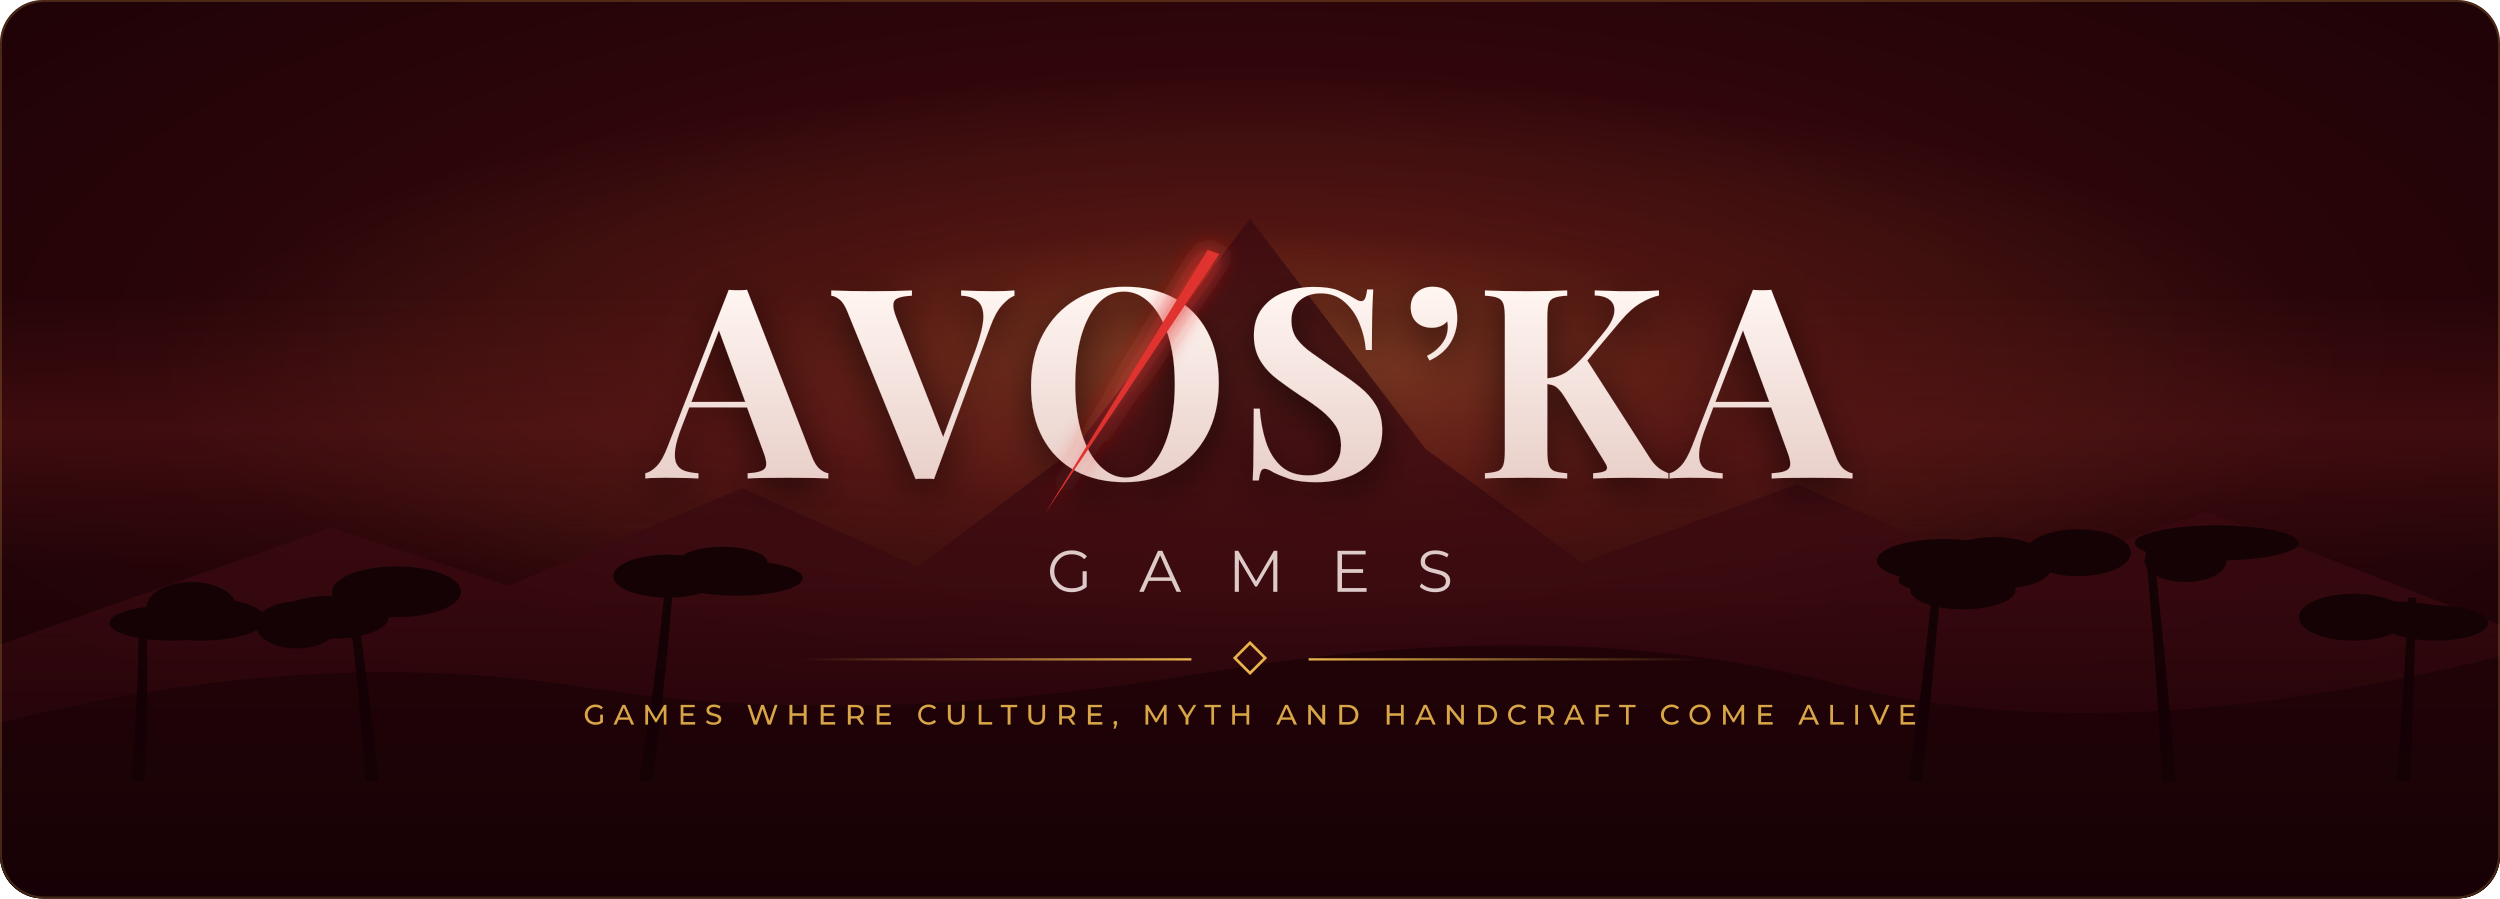
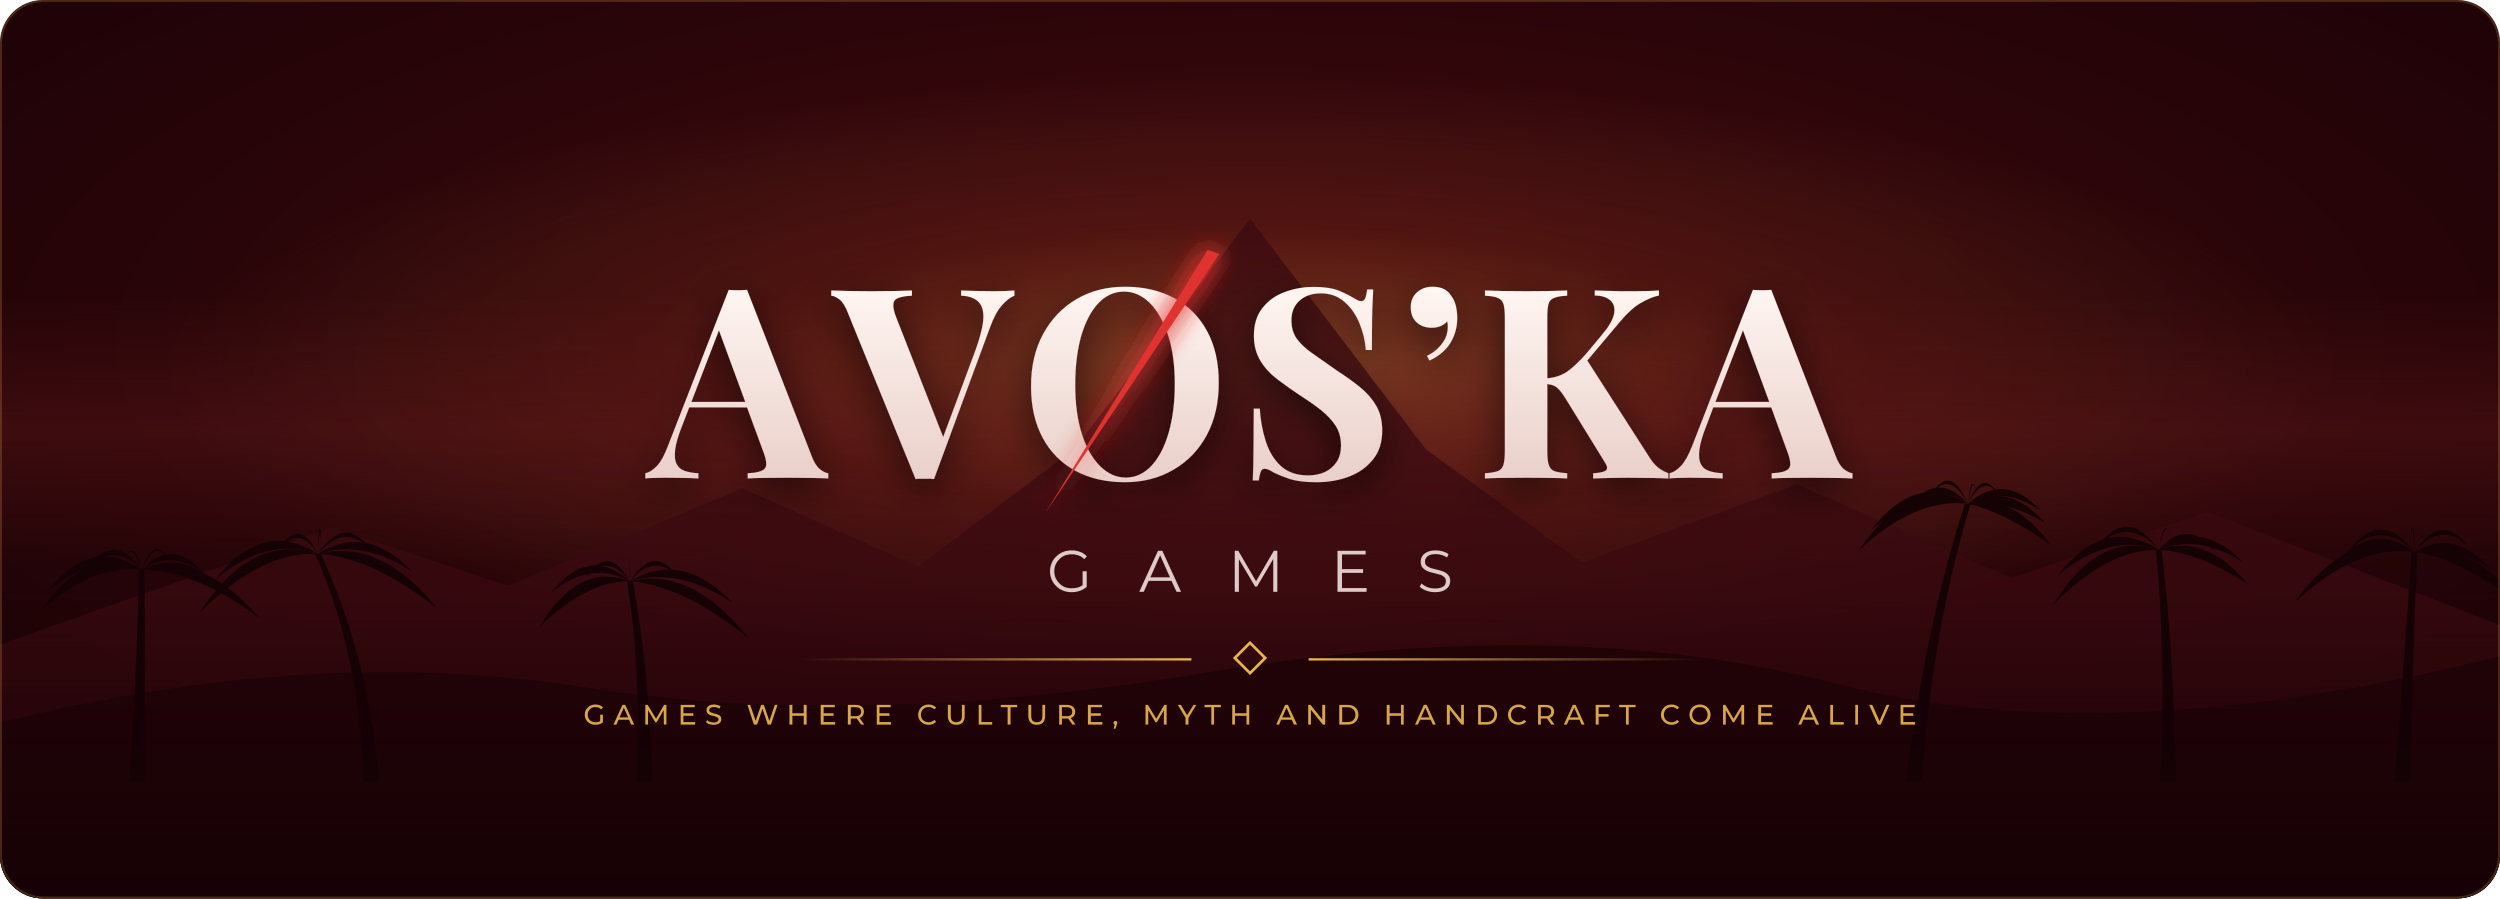
<svg xmlns="http://www.w3.org/2000/svg" viewBox="0 0 1280 460" width="1280" height="460" role="img" aria-label="Avos'Ka Games">
  <defs>
    <radialGradient id="bg" cx="50%" cy="38%" r="80%">
      <stop offset="0" stop-color="#4a0b12" />
      <stop offset=".5" stop-color="#2a0509" />
      <stop offset="1" stop-color="#160105" />
    </radialGradient>
    <radialGradient id="sun" cx="50%" cy="50%" r="50%">
      <stop offset="0" stop-color="#e9b44c" stop-opacity=".38" />
      <stop offset=".5" stop-color="#c8641e" stop-opacity=".12" />
      <stop offset="1" stop-color="#e9b44c" stop-opacity="0" />
    </radialGradient>
    <linearGradient id="mist" x1="0" y1="0" x2="0" y2="1">
      <stop offset="0" stop-color="#160105" stop-opacity="0" />
      <stop offset="1" stop-color="#160105" stop-opacity=".95" />
    </linearGradient>
    <linearGradient id="haze" x1="0" y1="0" x2="0" y2="1">
      <stop offset="0" stop-color="#6a1a1c" stop-opacity="0" />
      <stop offset=".5" stop-color="#6a1a1c" stop-opacity=".35" />
      <stop offset="1" stop-color="#6a1a1c" stop-opacity="0" />
    </linearGradient>
    <linearGradient id="title" x1="0" y1="0" x2="0" y2="1">
      <stop offset="0" stop-color="#fff6f2" />
      <stop offset="1" stop-color="#e9cfc9" />
    </linearGradient>
    <linearGradient id="line" x1="0" x2="1">
      <stop offset="0" stop-color="#e9b44c" stop-opacity="0" />
      <stop offset="1" stop-color="#e9b44c" />
    </linearGradient>
    <linearGradient id="line2" x1="1" x2="0">
      <stop offset="0" stop-color="#e9b44c" stop-opacity="0" />
      <stop offset="1" stop-color="#e9b44c" />
    </linearGradient>
    <filter id="glow" x="-50%" y="-50%" width="200%" height="200%">
      <feGaussianBlur stdDeviation="6" result="b" />
      <feMerge>
        <feMergeNode in="b" />
        <feMergeNode in="b" />
        <feMergeNode in="SourceGraphic" />
      </feMerge>
    </filter>
    <filter id="tshadow" x="-10%" y="-20%" width="120%" height="150%">
      <feDropShadow dx="0" dy="6" stdDeviation="10" flood-color="#000" flood-opacity=".55" />
    </filter>
    <filter id="emb" x="-200%" y="-200%" width="500%" height="500%">
      <feGaussianBlur stdDeviation="1.2" />
    </filter>
    <clipPath id="r">
      <rect width="1280" height="460" rx="22" />
    </clipPath>
  </defs>
  <g clip-path="url(#r)">
    <rect width="1280" height="460" fill="url(#bg)" />
    <ellipse cx="640.0" cy="190" rx="560" ry="150" fill="url(#sun)" />
    <rect y="150" width="1280" height="140" fill="url(#haze)" />
    <path d="M0 330 L170 270 L260 300 L380 250 L470 290 L550.0 230 L640.0 112 L730.0 230 L810 288 L920 248 L1030 296 L1130 262 L1280 320 V460 H0Z" fill="#3a0910" opacity=".75" />
    <path d="M0 370 Q160 330 300 352 T620 344 T940 350 T1280 336 V460 H0Z" fill="#230408" />
-     <path d="M67 400 Q71 358 71 316 L75 316 Q76 358 74 400Z" fill="#140205" />
-     <ellipse cx="103" cy="317" rx="33" ry="11" fill="#140205" />
-     <ellipse cx="102" cy="317" rx="32" ry="8" fill="#140205" />
-     <ellipse cx="88" cy="319" rx="32" ry="9" fill="#140205" />
-     <ellipse cx="98" cy="311" rx="23" ry="13" fill="#140205" />
-     <path d="M187 400 Q184 353 178 307 L182 307 Q189 353 194 400Z" fill="#140205" />
-     <ellipse cx="152" cy="320" rx="21" ry="12" fill="#140205" />
-     <ellipse cx="203" cy="303" rx="33" ry="13" fill="#140205" />
-     <ellipse cx="170" cy="316" rx="29" ry="11" fill="#140205" />
-     <path d="M327 400 Q336 348 341 295 L345 295 Q341 348 334 400Z" fill="#140205" />
-     <ellipse cx="370" cy="288" rx="23" ry="8" fill="#140205" />
-     <ellipse cx="377" cy="296" rx="34" ry="9" fill="#140205" />
-     <ellipse cx="342" cy="295" rx="28" ry="11" fill="#140205" />
-     <path d="M977 400 Q985 347 990 295 L994 295 Q990 347 984 400Z" fill="#140205" />
-     <ellipse cx="1021" cy="286" rx="26" ry="11" fill="#140205" />
-     <ellipse cx="1005" cy="302" rx="27" ry="10" fill="#140205" />
-     <ellipse cx="995" cy="287" rx="34" ry="11" fill="#140205" />
-     <ellipse cx="1027" cy="291" rx="23" ry="10" fill="#140205" />
-     <ellipse cx="1000" cy="297" rx="28" ry="7" fill="#140205" />
-     <path d="M1107 400 Q1104 338 1098 276 L1102 276 Q1109 338 1114 400Z" fill="#140205" />
-     <ellipse cx="1119" cy="287" rx="21" ry="11" fill="#140205" />
-     <ellipse cx="1064" cy="283" rx="27" ry="12" fill="#140205" />
-     <ellipse cx="1135" cy="278" rx="42" ry="9" fill="#140205" />
-     <ellipse cx="1066" cy="281" rx="21" ry="8" fill="#140205" />
-     <path d="M1227 400 Q1231 353 1233 306 L1237 306 Q1236 353 1234 400Z" fill="#140205" />
-     <ellipse cx="1247" cy="319" rx="27" ry="9" fill="#140205" />
-     <ellipse cx="1205" cy="316" rx="28" ry="12" fill="#140205" />
-     <ellipse cx="1224" cy="316" rx="35" ry="8" fill="#140205" />
+     <path d="M66.0 400 Q70.5 340.6 71.0 291.9 L74.0 291.9 Q74.5 340.6 74.0 400Z" fill="#140205" />
+     <path d="M72.5 291.9 Q44.1 278.7 21.2 312.4 Q48.0 288.5 72.5 291.9Z" fill="#140205" />
+     <path d="M72.5 291.9 Q46.9 273.8 24.2 302.9 Q48.9 282.6 72.5 291.9Z" fill="#140205" />
+     <path d="M72.5 291.9 Q58.4 271.4 44.3 291.4 Q58.3 276.8 72.5 291.9Z" fill="#140205" />
+     <path d="M72.5 291.9 Q68.2 273.8 62.8 287.9 Q67.4 275.8 72.5 291.9Z" fill="#140205" />
+     <path d="M72.5 291.9 Q80.2 274.8 86.7 287.7 Q79.4 272.2 72.5 291.9Z" fill="#140205" />
+     <path d="M72.5 291.9 Q88.1 281.0 104.0 293.1 Q88.3 274.8 72.5 291.9Z" fill="#140205" />
+     <path d="M72.5 291.9 Q92.5 289.4 116.0 303.7 Q94.9 280.3 72.5 291.9Z" fill="#140205" />
+     <path d="M72.5 291.9 Q99.8 291.8 132.8 316.5 Q103.8 282.1 72.5 291.9Z" fill="#140205" />
+     <path d="M186.0 400 Q184.6 336.0 161.3 283.6 L164.3 283.6 Q188.6 336.0 194.0 400Z" fill="#140205" />
+     <path d="M162.8 283.6 Q128.9 272.3 101.9 314.1 Q133.8 282.0 162.8 283.6Z" fill="#140205" />
+     <path d="M162.8 283.6 Q134.7 265.4 109.9 297.0 Q137.0 274.4 162.8 283.6Z" fill="#140205" />
+     <path d="M162.8 283.6 Q153.1 264.3 142.7 281.3 Q152.6 268.4 162.8 283.6Z" fill="#140205" />
+     <path d="M162.8 283.6 Q164.3 261.4 164.3 277.5 Q163.3 261.1 162.8 283.6Z" fill="#140205" />
+     <path d="M162.8 283.6 Q176.8 267.4 190.2 281.6 Q176.5 262.8 162.8 283.6Z" fill="#140205" />
+     <path d="M162.8 283.6 Q185.9 276.1 211.3 292.9 Q187.5 267.7 162.8 283.6Z" fill="#140205" />
+     <path d="M162.8 283.6 Q190.3 285.1 224.1 311.8 Q194.8 275.3 162.8 283.6Z" fill="#140205" />
+     <path d="M326.0 400 Q328.5 343.7 321.0 297.6 L324.0 297.6 Q332.5 343.7 334.0 400Z" fill="#140205" />
+     <path d="M322.5 297.6 Q295.9 287.5 276.3 320.9 Q300.8 297.2 322.5 297.6Z" fill="#140205" />
+     <path d="M322.5 297.6 Q301.4 278.8 282.0 303.7 Q302.5 286.6 322.5 297.6Z" fill="#140205" />
+     <path d="M322.5 297.6 Q311.4 278.1 299.9 295.9 Q311.1 282.7 322.5 297.6Z" fill="#140205" />
+     <path d="M322.5 297.6 Q323.2 279.2 322.6 292.7 Q322.2 279.2 322.5 297.6Z" fill="#140205" />
+     <path d="M322.5 297.6 Q335.2 282.7 347.5 295.7 Q334.9 278.1 322.5 297.6Z" fill="#140205" />
+     <path d="M322.5 297.6 Q347.5 290.1 375.2 308.8 Q349.3 281.5 322.5 297.6Z" fill="#140205" />
+     <path d="M322.5 297.6 Q349.4 299.7 383.0 326.5 Q354.1 289.9 322.5 297.6Z" fill="#140205" />
+     <path d="M976.0 400 Q985.5 321.8 1006.0 257.9 L1009.0 257.9 Q989.5 321.8 984.0 400Z" fill="#140205" />
+     <path d="M1007.5 257.9 Q976.5 245.0 951.6 281.9 Q980.7 254.8 1007.5 257.9Z" fill="#140205" />
+     <path d="M1007.5 257.9 Q981.0 241.2 958.0 271.5 Q983.5 250.4 1007.5 257.9Z" fill="#140205" />
+     <path d="M1007.5 257.9 Q991.7 240.1 976.8 260.4 Q992.3 247.0 1007.5 257.9Z" fill="#140205" />
+     <path d="M1007.5 257.9 Q998.3 236.2 988.1 254.4 Q997.6 239.6 1007.5 257.9Z" fill="#140205" />
+     <path d="M1007.5 257.9 Q1010.4 241.1 1012.0 253.3 Q1009.5 240.2 1007.5 257.9Z" fill="#140205" />
+     <path d="M1007.5 257.9 Q1016.1 241.7 1023.7 254.2 Q1015.4 238.6 1007.5 257.9Z" fill="#140205" />
+     <path d="M1007.5 257.9 Q1025.8 248.3 1045.0 261.6 Q1026.5 241.2 1007.5 257.9Z" fill="#140205" />
+     <path d="M1007.5 257.9 Q1025.7 255.3 1047.0 267.6 Q1027.9 246.3 1007.5 257.9Z" fill="#140205" />
+     <path d="M1007.5 257.9 Q1025.2 261.8 1049.8 278.8 Q1030.0 252.0 1007.5 257.9Z" fill="#140205" />
+     <path d="M1106.0 400 Q1109.1 334.8 1103.8 281.5 L1106.8 281.5 Q1113.1 334.8 1114.0 400Z" fill="#140205" />
+     <path d="M1105.3 281.5 Q1074.7 271.2 1051.3 309.5 Q1079.7 280.9 1105.3 281.5Z" fill="#140205" />
+     <path d="M1105.3 281.5 Q1077.7 263.6 1053.4 294.7 Q1080.0 272.6 1105.3 281.5Z" fill="#140205" />
+     <path d="M1105.3 281.5 Q1089.3 258.3 1073.2 280.7 Q1089.2 263.5 1105.3 281.5Z" fill="#140205" />
+     <path d="M1105.3 281.5 Q1109.2 263.2 1111.8 276.5 Q1108.3 262.0 1105.3 281.5Z" fill="#140205" />
+     <path d="M1105.3 281.5 Q1119.8 270.7 1134.6 282.2 Q1120.0 264.7 1105.3 281.5Z" fill="#140205" />
+     <path d="M1105.3 281.5 Q1126.1 273.2 1148.7 288.2 Q1127.3 265.3 1105.3 281.5Z" fill="#140205" />
+     <path d="M1105.3 281.5 Q1125.4 282.5 1150.9 299.1 Q1129.1 272.8 1105.3 281.5Z" fill="#140205" />
+     <path d="M1226.0 400 Q1231.2 335.4 1234.7 282.6 L1237.7 282.6 Q1235.2 335.4 1234.0 400Z" fill="#140205" />
+     <path d="M1236.2 282.6 Q1202.5 268.9 1174.7 308.6 Q1206.6 278.7 1236.2 282.6Z" fill="#140205" />
+     <path d="M1236.2 282.6 Q1213.0 265.4 1192.6 292.2 Q1214.9 274.1 1236.2 282.6Z" fill="#140205" />
+     <path d="M1236.2 282.6 Q1219.0 259.6 1201.9 282.7 Q1219.0 265.3 1236.2 282.6Z" fill="#140205" />
+     <path d="M1236.2 282.6 Q1235.9 260.4 1234.3 276.6 Q1234.9 260.7 1236.2 282.6Z" fill="#140205" />
+     <path d="M1236.2 282.6 Q1250.5 265.9 1264.3 280.5 Q1250.2 261.2 1236.2 282.6Z" fill="#140205" />
+     <path d="M1236.2 282.6 Q1254.4 279.0 1275.3 291.3 Q1256.3 270.3 1236.2 282.6Z" fill="#140205" />
+     <path d="M1236.2 282.6 Q1261.5 286.0 1294.0 312.7 Q1266.5 276.2 1236.2 282.6Z" fill="#140205" />
    <rect y="300" width="1280" height="160" fill="url(#mist)" />
    <circle cx="422" cy="171" r="2.5" fill="#e9b44c" filter="url(#emb)" opacity="0">
      <animate attributeName="opacity" values="0;.9;.6;0" dur="5.4s" begin="-2.9s" repeatCount="indefinite" />
      <animateTransform attributeName="transform" type="translate" values="0 0;-22 -97" dur="5.4s" begin="-2.9s" repeatCount="indefinite" />
    </circle>
    <circle cx="66" cy="267" r="1.3" fill="#e9b44c" filter="url(#emb)" opacity="0">
      <animate attributeName="opacity" values="0;.9;.6;0" dur="5.5s" begin="-2.4s" repeatCount="indefinite" />
      <animateTransform attributeName="transform" type="translate" values="0 0;-19 -143" dur="5.5s" begin="-2.4s" repeatCount="indefinite" />
    </circle>
    <circle cx="798" cy="442" r="2.4" fill="#e9b44c" filter="url(#emb)" opacity="0">
      <animate attributeName="opacity" values="0;.9;.6;0" dur="7.4s" begin="-7.2s" repeatCount="indefinite" />
      <animateTransform attributeName="transform" type="translate" values="0 0;18 -65" dur="7.4s" begin="-7.2s" repeatCount="indefinite" />
    </circle>
    <circle cx="199" cy="160" r="1.8" fill="#e9b44c" filter="url(#emb)" opacity="0">
      <animate attributeName="opacity" values="0;.9;.6;0" dur="9.9s" begin="-1.8s" repeatCount="indefinite" />
      <animateTransform attributeName="transform" type="translate" values="0 0;7 -118" dur="9.9s" begin="-1.8s" repeatCount="indefinite" />
    </circle>
    <circle cx="699" cy="141" r="1.3" fill="#e9b44c" filter="url(#emb)" opacity="0">
      <animate attributeName="opacity" values="0;.9;.6;0" dur="6.2s" begin="-4.2s" repeatCount="indefinite" />
      <animateTransform attributeName="transform" type="translate" values="0 0;-9 -103" dur="6.2s" begin="-4.2s" repeatCount="indefinite" />
    </circle>
    <circle cx="582" cy="222" r="2.8" fill="#e0332f" filter="url(#emb)" opacity="0">
      <animate attributeName="opacity" values="0;.9;.6;0" dur="9.2s" begin="-2.2s" repeatCount="indefinite" />
      <animateTransform attributeName="transform" type="translate" values="0 0;1 -117" dur="9.2s" begin="-2.2s" repeatCount="indefinite" />
    </circle>
    <circle cx="925" cy="218" r="3.2" fill="#e9b44c" filter="url(#emb)" opacity="0">
      <animate attributeName="opacity" values="0;.9;.6;0" dur="5.7s" begin="-2.4s" repeatCount="indefinite" />
      <animateTransform attributeName="transform" type="translate" values="0 0;-17 -136" dur="5.7s" begin="-2.4s" repeatCount="indefinite" />
    </circle>
    <circle cx="69" cy="347" r="2.7" fill="#e9b44c" filter="url(#emb)" opacity="0">
      <animate attributeName="opacity" values="0;.9;.6;0" dur="8.4s" begin="-7.4s" repeatCount="indefinite" />
      <animateTransform attributeName="transform" type="translate" values="0 0;10 -91" dur="8.4s" begin="-7.4s" repeatCount="indefinite" />
    </circle>
    <circle cx="739" cy="275" r="2.9" fill="#e9b44c" filter="url(#emb)" opacity="0">
      <animate attributeName="opacity" values="0;.9;.6;0" dur="10.7s" begin="-5.1s" repeatCount="indefinite" />
      <animateTransform attributeName="transform" type="translate" values="0 0;-22 -126" dur="10.7s" begin="-5.1s" repeatCount="indefinite" />
    </circle>
    <circle cx="822" cy="458" r="2.8" fill="#e9b44c" filter="url(#emb)" opacity="0">
      <animate attributeName="opacity" values="0;.9;.6;0" dur="6.7s" begin="-2.6s" repeatCount="indefinite" />
      <animateTransform attributeName="transform" type="translate" values="0 0;-24 -127" dur="6.7s" begin="-2.6s" repeatCount="indefinite" />
    </circle>
    <circle cx="228" cy="160" r="1.3" fill="#e0332f" filter="url(#emb)" opacity="0">
      <animate attributeName="opacity" values="0;.9;.6;0" dur="9.6s" begin="-1.2s" repeatCount="indefinite" />
      <animateTransform attributeName="transform" type="translate" values="0 0;-5 -85" dur="9.6s" begin="-1.2s" repeatCount="indefinite" />
    </circle>
    <circle cx="120" cy="273" r="2.3" fill="#e9b44c" filter="url(#emb)" opacity="0">
      <animate attributeName="opacity" values="0;.9;.6;0" dur="10.3s" begin="-8.4s" repeatCount="indefinite" />
      <animateTransform attributeName="transform" type="translate" values="0 0;-11 -146" dur="10.3s" begin="-8.4s" repeatCount="indefinite" />
    </circle>
    <circle cx="465" cy="421" r="3.1" fill="#e9b44c" filter="url(#emb)" opacity="0">
      <animate attributeName="opacity" values="0;.9;.6;0" dur="5.9s" begin="-1.0s" repeatCount="indefinite" />
      <animateTransform attributeName="transform" type="translate" values="0 0;-13 -83" dur="5.9s" begin="-1.0s" repeatCount="indefinite" />
    </circle>
    <circle cx="751" cy="209" r="1.2" fill="#e9b44c" filter="url(#emb)" opacity="0">
      <animate attributeName="opacity" values="0;.9;.6;0" dur="7.5s" begin="-2.8s" repeatCount="indefinite" />
      <animateTransform attributeName="transform" type="translate" values="0 0;23 -117" dur="7.5s" begin="-2.8s" repeatCount="indefinite" />
    </circle>
    <circle cx="659" cy="330" r="2.6" fill="#e0332f" filter="url(#emb)" opacity="0">
      <animate attributeName="opacity" values="0;.9;.6;0" dur="5.3s" begin="-4.8s" repeatCount="indefinite" />
      <animateTransform attributeName="transform" type="translate" values="0 0;19 -138" dur="5.3s" begin="-4.8s" repeatCount="indefinite" />
    </circle>
    <circle cx="507" cy="256" r="1.4" fill="#e9b44c" filter="url(#emb)" opacity="0">
      <animate attributeName="opacity" values="0;.9;.6;0" dur="8.8s" begin="-0.5s" repeatCount="indefinite" />
      <animateTransform attributeName="transform" type="translate" values="0 0;-15 -67" dur="8.8s" begin="-0.5s" repeatCount="indefinite" />
    </circle>
    <circle cx="442" cy="138" r="1.2" fill="#e0332f" filter="url(#emb)" opacity="0">
      <animate attributeName="opacity" values="0;.9;.6;0" dur="5.9s" begin="-0.6s" repeatCount="indefinite" />
      <animateTransform attributeName="transform" type="translate" values="0 0;-24 -96" dur="5.9s" begin="-0.6s" repeatCount="indefinite" />
    </circle>
    <circle cx="781" cy="171" r="1.7" fill="#e0332f" filter="url(#emb)" opacity="0">
      <animate attributeName="opacity" values="0;.9;.6;0" dur="7.1s" begin="-2.6s" repeatCount="indefinite" />
      <animateTransform attributeName="transform" type="translate" values="0 0;17 -72" dur="7.1s" begin="-2.6s" repeatCount="indefinite" />
    </circle>
    <circle cx="598" cy="285" r="1.4" fill="#e9b44c" filter="url(#emb)" opacity="0">
      <animate attributeName="opacity" values="0;.9;.6;0" dur="5.6s" begin="-1.9s" repeatCount="indefinite" />
      <animateTransform attributeName="transform" type="translate" values="0 0;16 -86" dur="5.6s" begin="-1.9s" repeatCount="indefinite" />
    </circle>
    <circle cx="49" cy="443" r="2.3" fill="#e0332f" filter="url(#emb)" opacity="0">
      <animate attributeName="opacity" values="0;.9;.6;0" dur="5.9s" begin="-3.2s" repeatCount="indefinite" />
      <animateTransform attributeName="transform" type="translate" values="0 0;1 -63" dur="5.9s" begin="-3.2s" repeatCount="indefinite" />
    </circle>
    <circle cx="1091" cy="357" r="1.7" fill="#e0332f" filter="url(#emb)" opacity="0">
      <animate attributeName="opacity" values="0;.9;.6;0" dur="7.2s" begin="-1.2s" repeatCount="indefinite" />
      <animateTransform attributeName="transform" type="translate" values="0 0;2 -137" dur="7.2s" begin="-1.2s" repeatCount="indefinite" />
    </circle>
    <circle cx="429" cy="196" r="2.8" fill="#e9b44c" filter="url(#emb)" opacity="0">
      <animate attributeName="opacity" values="0;.9;.6;0" dur="10.9s" begin="-9.3s" repeatCount="indefinite" />
      <animateTransform attributeName="transform" type="translate" values="0 0;16 -141" dur="10.9s" begin="-9.3s" repeatCount="indefinite" />
    </circle>
    <circle cx="301" cy="296" r="1.9" fill="#e9b44c" filter="url(#emb)" opacity="0">
      <animate attributeName="opacity" values="0;.9;.6;0" dur="5.2s" begin="-0.1s" repeatCount="indefinite" />
      <animateTransform attributeName="transform" type="translate" values="0 0;-12 -88" dur="5.2s" begin="-0.1s" repeatCount="indefinite" />
    </circle>
    <circle cx="1206" cy="272" r="3.1" fill="#e9b44c" filter="url(#emb)" opacity="0">
      <animate attributeName="opacity" values="0;.9;.6;0" dur="10.9s" begin="-10.4s" repeatCount="indefinite" />
      <animateTransform attributeName="transform" type="translate" values="0 0;-14 -96" dur="10.9s" begin="-10.4s" repeatCount="indefinite" />
    </circle>
    <circle cx="264" cy="189" r="2.4" fill="#e0332f" filter="url(#emb)" opacity="0">
      <animate attributeName="opacity" values="0;.9;.6;0" dur="10.4s" begin="-8.7s" repeatCount="indefinite" />
      <animateTransform attributeName="transform" type="translate" values="0 0;8 -108" dur="10.4s" begin="-8.7s" repeatCount="indefinite" />
    </circle>
    <circle cx="125" cy="345" r="3.0" fill="#e0332f" filter="url(#emb)" opacity="0">
      <animate attributeName="opacity" values="0;.9;.6;0" dur="9.7s" begin="-7.3s" repeatCount="indefinite" />
      <animateTransform attributeName="transform" type="translate" values="0 0;-16 -108" dur="9.7s" begin="-7.3s" repeatCount="indefinite" />
    </circle>
    <circle cx="432" cy="392" r="3.1" fill="#e9b44c" filter="url(#emb)" opacity="0">
      <animate attributeName="opacity" values="0;.9;.6;0" dur="7.4s" begin="-3.0s" repeatCount="indefinite" />
      <animateTransform attributeName="transform" type="translate" values="0 0;11 -155" dur="7.4s" begin="-3.0s" repeatCount="indefinite" />
    </circle>
    <circle cx="178" cy="171" r="3.0" fill="#e9b44c" filter="url(#emb)" opacity="0">
      <animate attributeName="opacity" values="0;.9;.6;0" dur="9.8s" begin="-1.4s" repeatCount="indefinite" />
      <animateTransform attributeName="transform" type="translate" values="0 0;24 -143" dur="9.8s" begin="-1.4s" repeatCount="indefinite" />
    </circle>
    <circle cx="455" cy="307" r="1.5" fill="#e0332f" filter="url(#emb)" opacity="0">
      <animate attributeName="opacity" values="0;.9;.6;0" dur="5.1s" begin="-4.9s" repeatCount="indefinite" />
      <animateTransform attributeName="transform" type="translate" values="0 0;1 -125" dur="5.1s" begin="-4.9s" repeatCount="indefinite" />
    </circle>
    <circle cx="558" cy="416" r="2.9" fill="#e9b44c" filter="url(#emb)" opacity="0">
      <animate attributeName="opacity" values="0;.9;.6;0" dur="6.3s" begin="-1.6s" repeatCount="indefinite" />
      <animateTransform attributeName="transform" type="translate" values="0 0;-13 -89" dur="6.3s" begin="-1.6s" repeatCount="indefinite" />
    </circle>
    <circle cx="342" cy="262" r="1.5" fill="#e0332f" filter="url(#emb)" opacity="0">
      <animate attributeName="opacity" values="0;.9;.6;0" dur="10.5s" begin="-3.7s" repeatCount="indefinite" />
      <animateTransform attributeName="transform" type="translate" values="0 0;4 -106" dur="10.5s" begin="-3.7s" repeatCount="indefinite" />
    </circle>
    <circle cx="542" cy="432" r="2.2" fill="#e9b44c" filter="url(#emb)" opacity="0">
      <animate attributeName="opacity" values="0;.9;.6;0" dur="8.2s" begin="-4.3s" repeatCount="indefinite" />
      <animateTransform attributeName="transform" type="translate" values="0 0;-3 -62" dur="8.2s" begin="-4.3s" repeatCount="indefinite" />
    </circle>
    <circle cx="25" cy="392" r="1.5" fill="#e9b44c" filter="url(#emb)" opacity="0">
      <animate attributeName="opacity" values="0;.9;.6;0" dur="7.8s" begin="-5.7s" repeatCount="indefinite" />
      <animateTransform attributeName="transform" type="translate" values="0 0;-9 -116" dur="7.8s" begin="-5.7s" repeatCount="indefinite" />
    </circle>
    <circle cx="709" cy="387" r="1.4" fill="#e9b44c" filter="url(#emb)" opacity="0">
      <animate attributeName="opacity" values="0;.9;.6;0" dur="8.4s" begin="-2.1s" repeatCount="indefinite" />
      <animateTransform attributeName="transform" type="translate" values="0 0;14 -88" dur="8.4s" begin="-2.1s" repeatCount="indefinite" />
    </circle>
    <circle cx="717" cy="378" r="3.0" fill="#e9b44c" filter="url(#emb)" opacity="0">
      <animate attributeName="opacity" values="0;.9;.6;0" dur="7.7s" begin="-4.7s" repeatCount="indefinite" />
      <animateTransform attributeName="transform" type="translate" values="0 0;1 -111" dur="7.7s" begin="-4.7s" repeatCount="indefinite" />
    </circle>
    <circle cx="581" cy="301" r="2.2" fill="#e9b44c" filter="url(#emb)" opacity="0">
      <animate attributeName="opacity" values="0;.9;.6;0" dur="10.6s" begin="-7.4s" repeatCount="indefinite" />
      <animateTransform attributeName="transform" type="translate" values="0 0;22 -148" dur="10.6s" begin="-7.4s" repeatCount="indefinite" />
    </circle>
    <circle cx="714" cy="441" r="2.9" fill="#e9b44c" filter="url(#emb)" opacity="0">
      <animate attributeName="opacity" values="0;.9;.6;0" dur="5.8s" begin="-0.7s" repeatCount="indefinite" />
      <animateTransform attributeName="transform" type="translate" values="0 0;-21 -104" dur="5.8s" begin="-0.7s" repeatCount="indefinite" />
    </circle>
    <circle cx="111" cy="348" r="2.8" fill="#e9b44c" filter="url(#emb)" opacity="0">
      <animate attributeName="opacity" values="0;.9;.6;0" dur="10.4s" begin="-1.6s" repeatCount="indefinite" />
      <animateTransform attributeName="transform" type="translate" values="0 0;8 -132" dur="10.4s" begin="-1.6s" repeatCount="indefinite" />
    </circle>
    <circle cx="1115" cy="449" r="1.6" fill="#e0332f" filter="url(#emb)" opacity="0">
      <animate attributeName="opacity" values="0;.9;.6;0" dur="10.7s" begin="-4.3s" repeatCount="indefinite" />
      <animateTransform attributeName="transform" type="translate" values="0 0;24 -109" dur="10.7s" begin="-4.3s" repeatCount="indefinite" />
    </circle>
    <circle cx="220" cy="267" r="2.2" fill="#e9b44c" filter="url(#emb)" opacity="0">
      <animate attributeName="opacity" values="0;.9;.6;0" dur="7.0s" begin="-1.4s" repeatCount="indefinite" />
      <animateTransform attributeName="transform" type="translate" values="0 0;11 -92" dur="7.0s" begin="-1.4s" repeatCount="indefinite" />
    </circle>
    <circle cx="707" cy="270" r="1.2" fill="#e0332f" filter="url(#emb)" opacity="0">
      <animate attributeName="opacity" values="0;.9;.6;0" dur="7.0s" begin="-4.4s" repeatCount="indefinite" />
      <animateTransform attributeName="transform" type="translate" values="0 0;-22 -111" dur="7.0s" begin="-4.4s" repeatCount="indefinite" />
    </circle>
    <circle cx="998" cy="450" r="1.4" fill="#e9b44c" filter="url(#emb)" opacity="0">
      <animate attributeName="opacity" values="0;.9;.6;0" dur="6.6s" begin="-0.3s" repeatCount="indefinite" />
      <animateTransform attributeName="transform" type="translate" values="0 0;-11 -138" dur="6.6s" begin="-0.3s" repeatCount="indefinite" />
    </circle>
    <circle cx="544" cy="430" r="2.8" fill="#e9b44c" filter="url(#emb)" opacity="0">
      <animate attributeName="opacity" values="0;.9;.6;0" dur="6.6s" begin="-1.0s" repeatCount="indefinite" />
      <animateTransform attributeName="transform" type="translate" values="0 0;4 -152" dur="6.6s" begin="-1.0s" repeatCount="indefinite" />
    </circle>
    <circle cx="131" cy="140" r="2.6" fill="#e0332f" filter="url(#emb)" opacity="0">
      <animate attributeName="opacity" values="0;.9;.6;0" dur="7.6s" begin="-0.5s" repeatCount="indefinite" />
      <animateTransform attributeName="transform" type="translate" values="0 0;7 -154" dur="7.6s" begin="-0.5s" repeatCount="indefinite" />
    </circle>
    <circle cx="124" cy="411" r="1.3" fill="#e0332f" filter="url(#emb)" opacity="0">
      <animate attributeName="opacity" values="0;.9;.6;0" dur="10.2s" begin="-4.6s" repeatCount="indefinite" />
      <animateTransform attributeName="transform" type="translate" values="0 0;3 -94" dur="10.2s" begin="-4.6s" repeatCount="indefinite" />
    </circle>
    <circle cx="352" cy="164" r="2.3" fill="#e9b44c" filter="url(#emb)" opacity="0">
      <animate attributeName="opacity" values="0;.9;.6;0" dur="6.4s" begin="-0.7s" repeatCount="indefinite" />
      <animateTransform attributeName="transform" type="translate" values="0 0;-22 -76" dur="6.4s" begin="-0.7s" repeatCount="indefinite" />
    </circle>
    <g filter="url(#tshadow)">
      <path d="M382.5 148.4 415.6 233.6Q417.5 238.5 419.9 240.3Q422.2 242.1 424.1 242.3V245Q420.1 244.7 414.5 244.7Q409 244.6 403.5 244.6Q397.2 244.6 391.6 244.7Q386.1 244.7 382.8 245V242.3Q389.7 242 391.6 239.9Q393.4 237.8 390.7 230.9L382.5 208.6H352.9L349.3 217.9Q346.3 225.4 345.7 230.2Q345.1 234.9 346.4 237.5Q347.7 240.1 350.6 241.1Q353.6 242.1 357.6 242.3V245Q353.1 244.7 349.1 244.7Q345 244.6 340.8 244.6Q337.8 244.6 335.1 244.7Q332.5 244.7 330.4 245V242.3Q333.3 241.7 336.3 238.6Q339.3 235.5 342.1 228L373.1 148.4Q375.3 148.6 377.8 148.6Q380.3 148.6 382.5 148.4ZM381.6 205.8 368.1 169.1 354 205.8ZM519.4 148.7V151.4Q516.4 152.5 513.1 156.2Q509.7 159.9 506.9 167.6L478.2 245.3Q477.1 245.1 475.9 245.1H471.1Q469.9 245.1 468.8 245.3L434.1 160.1Q432.2 155.2 429.9 153.4Q427.6 151.6 425.6 151.4V148.7Q429.6 148.8 435.1 149Q440.6 149.1 446.2 149.1Q452.5 149.1 458 149Q463.5 148.8 466.9 148.7V151.4Q462.5 151.6 460.1 152.5Q457.6 153.3 457.4 155.7Q457.1 158.1 459 162.9L482.9 223.8L499.7 178.6Q503.3 168.4 503.5 162.6Q503.6 156.7 500.6 154.2Q497.6 151.6 492.1 151.4V148.7Q496.7 148.8 500.8 149Q504.8 149.1 509.1 149.1Q512 149.1 514.7 149Q517.4 148.8 519.4 148.7ZM576 146.8Q590.4 146.8 601.3 152.7Q612.1 158.5 618 169.5Q624 180.4 624 196Q624 211.3 617.9 222.7Q611.8 234.1 600.8 240.5Q589.9 246.9 575.9 246.9Q561.5 246.9 550.7 241.1Q539.8 235.2 533.9 224.2Q527.9 213.2 527.9 197.7Q527.9 182.4 534.1 171Q540.3 159.6 551.1 153.2Q561.9 146.8 576 146.8ZM575.5 149.3Q567.9 149.3 562.2 155.4Q556.6 161.5 553.5 172.2Q550.5 183 550.5 197.1Q550.5 211.5 553.9 222.2Q557.4 232.9 563.3 238.7Q569.2 244.5 576.4 244.5Q584 244.5 589.7 238.3Q595.3 232.2 598.4 221.4Q601.5 210.6 601.5 196.6Q601.5 182 598 171.4Q594.5 160.8 588.6 155Q582.7 149.3 575.5 149.3ZM672.5 146.9Q680.5 146.9 684.9 148.6Q689.2 150.3 692.4 152.2Q694 153.2 695 153.7Q696 154.2 697 154.2Q698.3 154.2 699 152.7Q699.6 151.2 700 148.2H703.1Q703 150.8 702.8 154.4Q702.6 158 702.5 163.8Q702.4 169.7 702.4 179.2H699.3Q698.8 172.1 696 165.4Q693.3 158.8 688.3 154.5Q683.4 150.2 676.2 150.2Q669.6 150.2 665.4 153.9Q661.2 157.6 661.2 164.1Q661.2 169.5 663.9 173.4Q666.7 177.3 671.9 180.9Q677.1 184.6 684.6 189.8Q691.1 194 696.3 198.2Q701.5 202.4 704.6 207.7Q707.7 213 707.7 220.4Q707.7 229.4 703 235.2Q698.3 241.1 690.7 244Q683.1 246.9 674 246.9Q665.6 246.9 660.5 245.3Q655.5 243.6 652.1 241.9Q649.1 240 647.5 240Q646.1 240 645.5 241.5Q644.9 243 644.5 246H641.4Q641.6 242.7 641.7 238.3Q641.8 234 641.8 227Q641.9 220 641.9 209.2H645Q645.6 218.2 648.1 226Q650.6 233.8 655.8 238.6Q661.1 243.4 669.8 243.4Q674.5 243.4 678.3 241.7Q682 240 684.3 236.6Q686.6 233.2 686.6 228.1Q686.6 222.4 684 218.2Q681.3 214 676.8 210.3Q672.2 206.6 666.2 202.8Q659.9 198.6 654.3 194.4Q648.7 190.2 645.4 184.8Q642 179.3 642 171.8Q642 163.3 646.3 157.8Q650.6 152.2 657.6 149.6Q664.6 146.9 672.5 146.9ZM733.5 146.8Q736.9 146.8 739.3 148Q741.8 149.3 743.1 151.6Q744.6 153.5 745.4 156.6Q746.1 159.7 746.1 162.9Q746.1 169.7 742.7 175.4Q739.2 181.2 731.9 184.6L730.6 182.2Q734.4 180.5 737.4 177.1Q740.4 173.7 741 170.2Q741.6 167.2 741 164.5Q738 167.8 733.1 167.8Q728.3 167.8 725.3 165Q722.3 162.2 722.3 157.3Q722.3 152.5 725.5 149.7Q728.7 146.8 733.5 146.8ZM849.4 148.7V151.3Q845.1 152.2 840.1 155.1Q835.1 158 829.7 164.4L812.7 184.6L844.4 234Q846.3 237.1 848.5 239Q850.6 240.9 854.2 242.3V245Q849.4 244.7 843.6 244.7Q837.7 244.6 833 244.6Q830.1 244.6 826 244.7Q821.9 244.7 815.7 245V242.3Q821.3 242 822.4 240.7Q823.6 239.4 821.4 236.2L801.7 204.2Q799.8 201.1 798.3 199.5Q796.8 197.9 795.3 197.3Q794.1 196.9 792.2 196.6V230.6Q792.2 235.5 792.9 237.9Q793.7 240.4 795.8 241.2Q798 242 802.4 242.3V245Q798.7 244.7 793.1 244.7Q787.5 244.6 781.8 244.6Q775.3 244.6 769.5 244.7Q763.7 244.7 760.3 245V242.3Q764.7 242 766.9 241.2Q769 240.4 769.8 237.9Q770.5 235.5 770.5 230.6V163.1Q770.5 158.1 769.8 155.7Q769 153.3 766.8 152.5Q764.6 151.6 760.3 151.4V148.7Q763.7 148.8 769.5 149Q775.3 149.1 781.8 149.1Q787.5 149.1 793.1 149Q798.7 148.8 802.4 148.7V151.4Q798 151.6 795.8 152.5Q793.5 153.3 792.8 155.7Q792.2 158.1 792.2 163.1V193.7Q797.6 193.3 802.1 190.5Q806.7 187.3 812.3 180.9L820.3 171.3Q825.5 165.2 826.4 160.7Q827.2 156.3 824.6 153.9Q821.9 151.4 816.5 151.3V148.7Q819.9 148.8 823 148.9Q826 149 829.4 149.1Q832.7 149.1 836.6 149.1Q840.6 149.1 843.8 149Q847 148.8 849.4 148.7ZM906.9 148.4 939.9 233.6Q941.8 238.5 944.2 240.3Q946.6 242.1 948.5 242.3V245Q944.4 244.7 938.9 244.7Q933.4 244.6 927.8 244.6Q921.6 244.6 916 244.7Q910.4 244.7 907.1 245V242.3Q914.1 242 915.9 239.9Q917.7 237.8 915 230.9L906.9 208.6H877.2L873.7 217.9Q870.7 225.4 870.1 230.2Q869.5 234.9 870.8 237.5Q872 240.1 875 241.1Q877.9 242.1 882 242.3V245Q877.5 244.7 873.4 244.7Q869.3 244.6 865.1 244.6Q862.1 244.6 859.5 244.7Q856.8 244.7 854.8 245V242.3Q857.6 241.7 860.6 238.6Q863.6 235.5 866.5 228L897.5 148.4Q899.7 148.6 902.2 148.6Q904.7 148.6 906.9 148.4ZM905.9 205.8 892.4 169.1 878.3 205.8Z" fill="url(#title)" />
    </g>
    <path d="M535.0 263.0 L618.3 128.0 L624.3 130.0 Z" fill="#e0332f" filter="url(#glow)">
      <animate attributeName="opacity" values="1;.65;1" dur="3.5s" repeatCount="indefinite" />
    </path>
    <path d="M548.7 303.2Q546.3 303.2 544.3 302.4Q542.2 301.6 540.8 300.1Q539.3 298.7 538.5 296.8Q537.6 294.8 537.6 292.5Q537.6 290.2 538.5 288.2Q539.3 286.3 540.8 284.9Q542.3 283.4 544.3 282.6Q546.3 281.8 548.7 281.8Q551.1 281.8 553.1 282.6Q555.1 283.3 556.5 284.9L555.1 286.3Q553.8 284.9 552.2 284.4Q550.6 283.8 548.8 283.8Q546.9 283.8 545.2 284.4Q543.6 285.1 542.4 286.3Q541.2 287.5 540.5 289Q539.8 290.6 539.8 292.5Q539.8 294.4 540.5 296Q541.2 297.5 542.4 298.7Q543.6 299.9 545.2 300.6Q546.9 301.2 548.8 301.2Q550.6 301.2 552.2 300.7Q553.3 300.3 554.3 299.6V292.5H556.4V300.5Q554.9 301.8 552.9 302.5Q550.9 303.2 548.7 303.2ZM583.3 303 592.9 282H595.1L604.7 303H602.4L599.8 297.4H588.1L585.6 303ZM599 295.6 594 284.3 589 295.6ZM632.2 303V282H634L643.1 297.6L652.2 282H654V303H651.9V286.2L643.6 300.3H642.6L634.3 286.3V303ZM684.8 303V282H699.2V283.9H687.1V291.4H697.9V293.3H687.1V301.1H699.7V303ZM734.7 303.2Q732.4 303.2 730.2 302.4Q728.1 301.6 726.9 300.4L727.8 298.7Q728.9 299.8 730.8 300.6Q732.6 301.3 734.7 301.3Q736.7 301.3 737.9 300.8Q739.2 300.3 739.8 299.5Q740.3 298.6 740.3 297.6Q740.3 296.4 739.6 295.6Q738.9 294.9 737.8 294.4Q736.6 294 735.3 293.7Q733.9 293.3 732.5 293Q731.1 292.6 730 292Q728.8 291.3 728.1 290.3Q727.4 289.3 727.4 287.6Q727.4 286 728.2 284.7Q729.1 283.4 730.8 282.6Q732.5 281.8 735.1 281.8Q736.9 281.8 738.7 282.3Q740.4 282.8 741.7 283.7L740.9 285.4Q739.6 284.6 738 284.1Q736.5 283.7 735.1 283.7Q733.2 283.7 732 284.2Q730.8 284.7 730.2 285.6Q729.6 286.4 729.6 287.5Q729.6 288.8 730.3 289.5Q731 290.2 732.2 290.7Q733.3 291.1 734.7 291.4Q736.1 291.8 737.4 292.1Q738.8 292.5 740 293.1Q741.1 293.8 741.8 294.8Q742.5 295.8 742.5 297.4Q742.5 299 741.7 300.3Q740.8 301.6 739.1 302.4Q737.4 303.2 734.7 303.2Z" fill="#f3e4e1" opacity=".88" />
    <rect x="410.0" y="337" width="200" height="1.2" fill="url(#line)" />
    <rect x="670.0" y="337" width="200" height="1.2" fill="url(#line2)" />
    <rect x="634.0" y="331.6" width="11" height="11" transform="rotate(45 640.0 337.6)" fill="none" stroke="#e9b44c" stroke-width="1.4" />
    <path d="M304.8 371.1Q303.6 371.1 302.7 370.7Q301.7 370.3 300.9 369.6Q300.2 368.9 299.8 368Q299.4 367.1 299.4 365.9Q299.4 364.8 299.8 363.9Q300.2 362.9 301 362.2Q301.7 361.5 302.7 361.1Q303.7 360.7 304.8 360.7Q306 360.7 307.1 361.1Q308.1 361.5 308.7 362.3L307.8 363.2Q307.2 362.6 306.5 362.3Q305.8 362 304.9 362Q304 362 303.3 362.3Q302.5 362.6 302 363.1Q301.5 363.6 301.2 364.4Q300.9 365.1 300.9 365.9Q300.9 366.8 301.2 367.5Q301.5 368.2 302 368.7Q302.5 369.2 303.3 369.5Q304 369.8 304.9 369.8Q305.7 369.8 306.5 369.6Q306.9 369.4 307.3 369.2V365.9H308.7V369.8Q307.9 370.5 306.9 370.8Q305.9 371.1 304.8 371.1ZM314.1 371 318.7 360.9H320.1L324.7 371H323.2L322.1 368.5H316.7L315.6 371ZM321.6 367.3 319.4 362.3 317.2 367.3ZM330.4 371V360.9H331.6L335.9 368L340 360.9H341.2L341.2 371H339.9L339.8 363.6L336.2 369.8H335.5L331.8 363.6V371ZM348.5 371V360.9H355.7V362.1H349.9V365.2H355V366.5H349.9V369.7H355.9V371ZM365.4 371.1Q364.2 371.1 363.1 370.8Q362.1 370.4 361.5 369.8L362 368.7Q362.6 369.2 363.5 369.6Q364.4 369.9 365.4 369.9Q366.2 369.9 366.8 369.7Q367.4 369.5 367.6 369.1Q367.9 368.8 367.9 368.3Q367.9 367.8 367.5 367.5Q367.2 367.2 366.6 367Q366.1 366.8 365.5 366.6Q364.8 366.5 364.1 366.3Q363.5 366.1 362.9 365.8Q362.4 365.5 362.1 365Q361.7 364.4 361.7 363.6Q361.7 362.9 362.1 362.2Q362.6 361.5 363.4 361.1Q364.3 360.7 365.6 360.7Q366.5 360.7 367.4 361Q368.2 361.2 368.9 361.6L368.4 362.8Q367.7 362.4 367 362.2Q366.3 362 365.6 362Q364.8 362 364.2 362.2Q363.7 362.4 363.4 362.8Q363.1 363.1 363.1 363.6Q363.1 364.1 363.5 364.4Q363.8 364.8 364.4 364.9Q364.9 365.1 365.6 365.3Q366.2 365.4 366.9 365.6Q367.5 365.8 368.1 366.1Q368.6 366.4 369 366.9Q369.3 367.4 369.3 368.2Q369.3 369 368.9 369.7Q368.5 370.3 367.6 370.7Q366.7 371.1 365.4 371.1ZM386 371 382.7 360.9H384.1L386.9 369.1L389.7 360.9H391.1L393.9 369.1L396.7 360.9H398.1L394.7 371H393.1L390.4 362.9L387.6 371ZM411.5 371V366.5H405.7V371H404.2V360.9H405.7V365.2H411.5V360.9H413V371ZM420.2 371V360.9H427.4V362.1H421.7V365.2H426.8V366.5H421.7V369.7H427.6V371ZM434.1 371V360.9H438.1Q440.1 360.9 441.2 361.8Q442.3 362.7 442.3 364.4Q442.3 365.5 441.8 366.3Q441.3 367.1 440.4 367.5Q440.2 367.5 440.1 367.6L442.5 371H440.9L438.7 367.9Q438.4 367.9 438.1 367.9H435.6V371ZM435.6 366.7H438Q439.4 366.7 440.2 366.1Q440.9 365.5 440.9 364.4Q440.9 363.3 440.2 362.7Q439.4 362.1 438 362.1H435.6ZM448.9 371V360.9H456V362.1H450.3V365.2H455.4V366.5H450.3V369.7H456.2V371ZM475.4 371.1Q474.3 371.1 473.3 370.7Q472.3 370.3 471.6 369.6Q470.9 368.9 470.5 368Q470.1 367.1 470.1 365.9Q470.1 364.8 470.5 363.9Q470.9 362.9 471.6 362.2Q472.3 361.5 473.3 361.1Q474.3 360.7 475.4 360.7Q476.6 360.7 477.6 361.1Q478.6 361.5 479.3 362.3L478.4 363.2Q477.8 362.6 477 362.3Q476.3 362 475.5 362Q474.6 362 473.9 362.3Q473.2 362.6 472.6 363.1Q472.1 363.6 471.8 364.4Q471.5 365.1 471.5 365.9Q471.5 366.8 471.8 367.5Q472.1 368.2 472.6 368.7Q473.2 369.2 473.9 369.5Q474.6 369.8 475.5 369.8Q476.3 369.8 477 369.5Q477.8 369.2 478.4 368.6L479.3 369.5Q478.6 370.3 477.6 370.7Q476.6 371.1 475.4 371.1ZM489.6 371.1Q487.6 371.1 486.5 370Q485.3 368.8 485.3 366.6V360.9H486.8V366.6Q486.8 368.3 487.5 369Q488.3 369.8 489.6 369.8Q491 369.8 491.8 369Q492.5 368.3 492.5 366.6V360.9H493.9V366.6Q493.9 368.8 492.8 370Q491.6 371.1 489.6 371.1ZM501.1 371V360.9H502.5V369.7H508V371ZM515.9 371V362.1H512.4V360.9H520.8V362.1H517.4V371ZM530.8 371.1Q528.8 371.1 527.7 370Q526.5 368.8 526.5 366.6V360.9H528V366.6Q528 368.3 528.7 369Q529.5 369.8 530.8 369.8Q532.2 369.8 533 369Q533.7 368.3 533.7 366.6V360.9H535.1V366.6Q535.1 368.8 534 370Q532.8 371.1 530.8 371.1ZM542.3 371V360.9H546.2Q548.2 360.9 549.3 361.8Q550.5 362.7 550.5 364.4Q550.5 365.5 550 366.3Q549.5 367.1 548.5 367.5Q548.4 367.5 548.2 367.6L550.7 371H549.1L546.9 367.9Q546.6 367.9 546.2 367.9H543.7V371ZM543.7 366.7H546.2Q547.6 366.7 548.3 366.1Q549 365.5 549 364.4Q549 363.3 548.3 362.7Q547.6 362.1 546.2 362.1H543.7ZM557 371V360.9H564.2V362.1H558.5V365.2H563.6V366.5H558.5V369.7H564.4V371ZM570.2 373.1 570.7 371Q570.5 370.9 570.4 370.8Q570.1 370.5 570.1 370.1Q570.1 369.7 570.4 369.4Q570.7 369.1 571.1 369.1Q571.5 369.1 571.8 369.4Q572 369.7 572 370.1Q572 370.2 572 370.4Q572 370.5 571.9 370.7Q571.9 370.9 571.8 371.1L571.1 373.1ZM586.5 371V360.9H587.7L592 368L596.1 360.9H597.3L597.3 371H595.9L595.9 363.6L592.3 369.8H591.6L587.9 363.6V371ZM607 371V367.5L603 360.9H604.6L607.8 366.2L611.1 360.9H612.5L608.5 367.5V371ZM620.2 371V362.1H616.7V360.9H625.1V362.1H621.6V371ZM638.2 371V366.5H632.3V371H630.9V360.9H632.3V365.2H638.2V360.9H639.6V371ZM653.4 371 658 360.9H659.4L664.1 371H662.5L661.4 368.5H656L654.9 371ZM660.9 367.3 658.7 362.3 656.5 367.3ZM669.8 371V360.9H671L677 368.4V360.9H678.5V371H677.3L671.2 363.4V371ZM685.7 371V360.9H690Q691.6 360.9 692.9 361.5Q694.1 362.1 694.8 363.3Q695.5 364.4 695.5 365.9Q695.5 367.4 694.8 368.6Q694.1 369.7 692.9 370.4Q691.6 371 690 371ZM687.2 369.7H689.9Q691.2 369.7 692.1 369.3Q693 368.8 693.5 367.9Q694 367.1 694 365.9Q694 364.8 693.5 363.9Q693 363.1 692.1 362.6Q691.2 362.1 689.9 362.1H687.2ZM717.3 371V366.5H711.5V371H710V360.9H711.5V365.2H717.3V360.9H718.7V371ZM724.5 371 729 360.9H730.5L735.1 371H733.6L732.5 368.5H727.1L725.9 371ZM731.9 367.3 729.8 362.3 727.6 367.3ZM740.8 371V360.9H742L748.1 368.4V360.9H749.5V371H748.3L742.3 363.4V371ZM756.8 371V360.9H761.1Q762.7 360.9 763.9 361.5Q765.2 362.1 765.8 363.3Q766.5 364.4 766.5 365.9Q766.5 367.4 765.8 368.6Q765.2 369.7 763.9 370.4Q762.7 371 761.1 371ZM758.2 369.7H761Q762.2 369.7 763.1 369.3Q764.1 368.8 764.6 367.9Q765.1 367.1 765.1 365.9Q765.1 364.8 764.6 363.9Q764.1 363.1 763.1 362.6Q762.2 362.1 761 362.1H758.2ZM777.5 371.1Q776.3 371.1 775.4 370.7Q774.4 370.3 773.7 369.6Q772.9 368.9 772.5 368Q772.1 367.1 772.1 365.9Q772.1 364.8 772.5 363.9Q772.9 362.9 773.7 362.2Q774.4 361.5 775.4 361.1Q776.3 360.7 777.5 360.7Q778.7 360.7 779.7 361.1Q780.7 361.5 781.4 362.3L780.4 363.2Q779.8 362.6 779.1 362.3Q778.4 362 777.6 362Q776.7 362 776 362.3Q775.2 362.6 774.7 363.1Q774.2 363.6 773.9 364.4Q773.6 365.1 773.6 365.9Q773.6 366.8 773.9 367.5Q774.2 368.2 774.7 368.7Q775.2 369.2 776 369.5Q776.7 369.8 777.6 369.8Q778.4 369.8 779.1 369.5Q779.8 369.2 780.4 368.6L781.4 369.5Q780.7 370.3 779.7 370.7Q778.7 371.1 777.5 371.1ZM787.5 371V360.9H791.5Q793.4 360.9 794.6 361.8Q795.7 362.7 795.7 364.4Q795.7 365.5 795.2 366.3Q794.7 367.1 793.7 367.5Q793.6 367.5 793.5 367.6L795.9 371H794.3L792.1 367.9Q791.8 367.9 791.5 367.9H788.9V371ZM788.9 366.7H791.4Q792.8 366.7 793.5 366.1Q794.2 365.5 794.2 364.4Q794.2 363.3 793.5 362.7Q792.8 362.1 791.4 362.1H788.9ZM800.7 371 805.3 360.9H806.7L811.3 371H809.8L808.7 368.5H803.3L802.2 371ZM808.2 367.3 806 362.3 803.8 367.3ZM817 371V360.9H824.2V362.1H818.5V365.6H823.6V366.9H818.5V371ZM832.5 371V362.1H829V360.9H837.4V362.1H833.9V371ZM855.8 371.1Q854.6 371.1 853.7 370.7Q852.7 370.3 852 369.6Q851.3 368.9 850.8 368Q850.4 367.1 850.4 365.9Q850.4 364.8 850.8 363.9Q851.3 362.9 852 362.2Q852.7 361.5 853.7 361.1Q854.7 360.7 855.8 360.7Q857 360.7 858 361.1Q859 361.5 859.7 362.3L858.7 363.2Q858.2 362.6 857.4 362.3Q856.7 362 855.9 362Q855 362 854.3 362.3Q853.6 362.6 853 363.1Q852.5 363.6 852.2 364.4Q851.9 365.1 851.9 365.9Q851.9 366.8 852.2 367.5Q852.5 368.2 853 368.7Q853.6 369.2 854.3 369.5Q855 369.8 855.9 369.8Q856.7 369.8 857.4 369.5Q858.2 369.2 858.7 368.6L859.7 369.5Q859 370.3 858 370.7Q857 371.1 855.8 371.1ZM870.4 371.1Q869.2 371.1 868.2 370.7Q867.2 370.3 866.5 369.6Q865.8 368.9 865.4 368Q865 367 865 365.9Q865 364.8 865.4 363.9Q865.8 362.9 866.5 362.2Q867.2 361.5 868.2 361.1Q869.2 360.7 870.4 360.7Q871.5 360.7 872.5 361.1Q873.5 361.5 874.2 362.2Q875 362.9 875.4 363.9Q875.8 364.8 875.8 365.9Q875.8 367.1 875.4 368Q875 368.9 874.2 369.6Q873.5 370.3 872.5 370.7Q871.5 371.1 870.4 371.1ZM870.4 369.8Q871.2 369.8 871.9 369.5Q872.7 369.2 873.2 368.7Q873.7 368.2 874 367.5Q874.3 366.8 874.3 365.9Q874.3 365.1 874 364.4Q873.7 363.7 873.2 363.1Q872.7 362.6 871.9 362.3Q871.2 362 870.4 362Q869.5 362 868.8 362.3Q868.1 362.6 867.6 363.1Q867 363.7 866.7 364.4Q866.4 365.1 866.4 365.9Q866.4 366.8 866.7 367.5Q867 368.2 867.6 368.7Q868.1 369.2 868.8 369.5Q869.5 369.8 870.4 369.8ZM882.2 371V360.9H883.4L887.6 368L891.8 360.9H893L893 371H891.6L891.6 363.6L887.9 369.8H887.2L883.6 363.6V371ZM900.2 371V360.9H907.4V362.1H901.7V365.2H906.8V366.5H901.7V369.7H907.6V371ZM920.7 371 925.3 360.9H926.7L931.4 371H929.8L928.7 368.5H923.3L922.2 371ZM928.2 367.3 926 362.3 923.8 367.3ZM937.1 371V360.9H938.5V369.7H944V371ZM949.9 371V360.9H951.3V371ZM961.5 371 957 360.9H958.6L962.3 369.2L965.9 360.9H967.4L962.9 371ZM973.1 371V360.9H980.3V362.1H974.5V365.2H979.6V366.5H974.5V369.7H980.5V371Z" fill="#e9b44c" opacity=".92" />
    <rect x=".5" y=".5" width="1279" height="459" rx="22" fill="none" stroke="#e9b44c" stroke-opacity=".22" />
  </g>
</svg>
